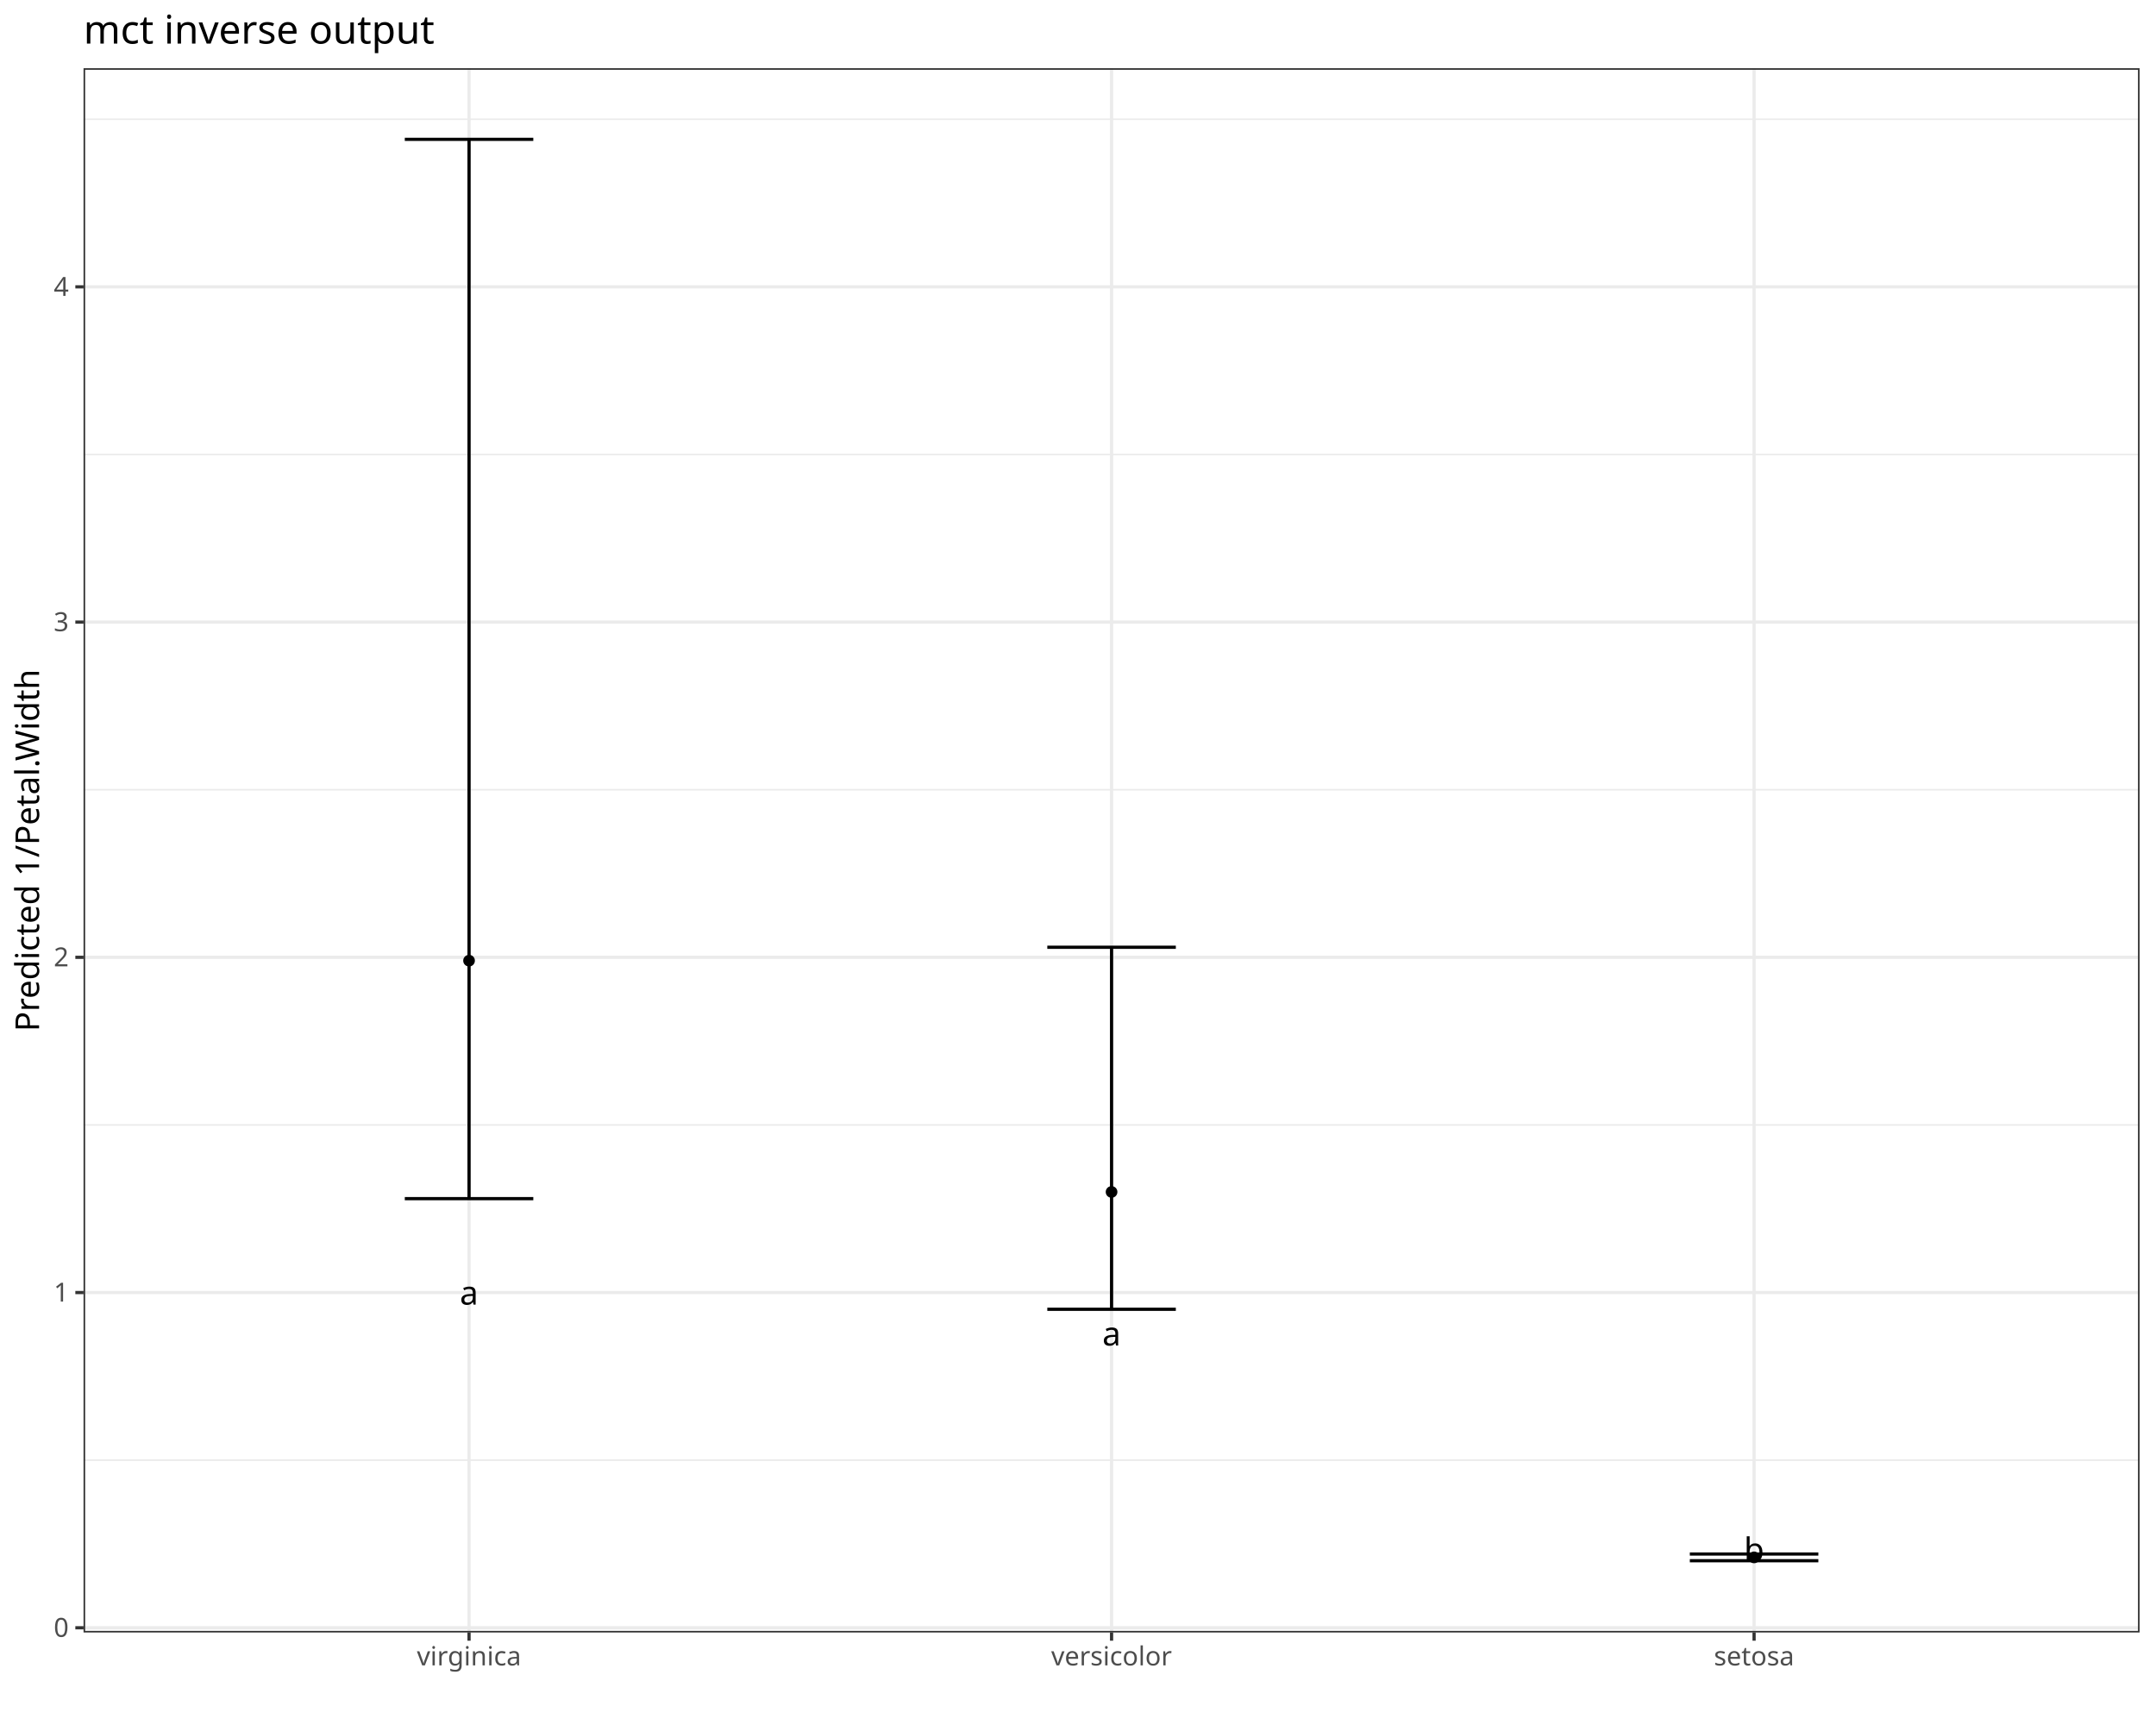
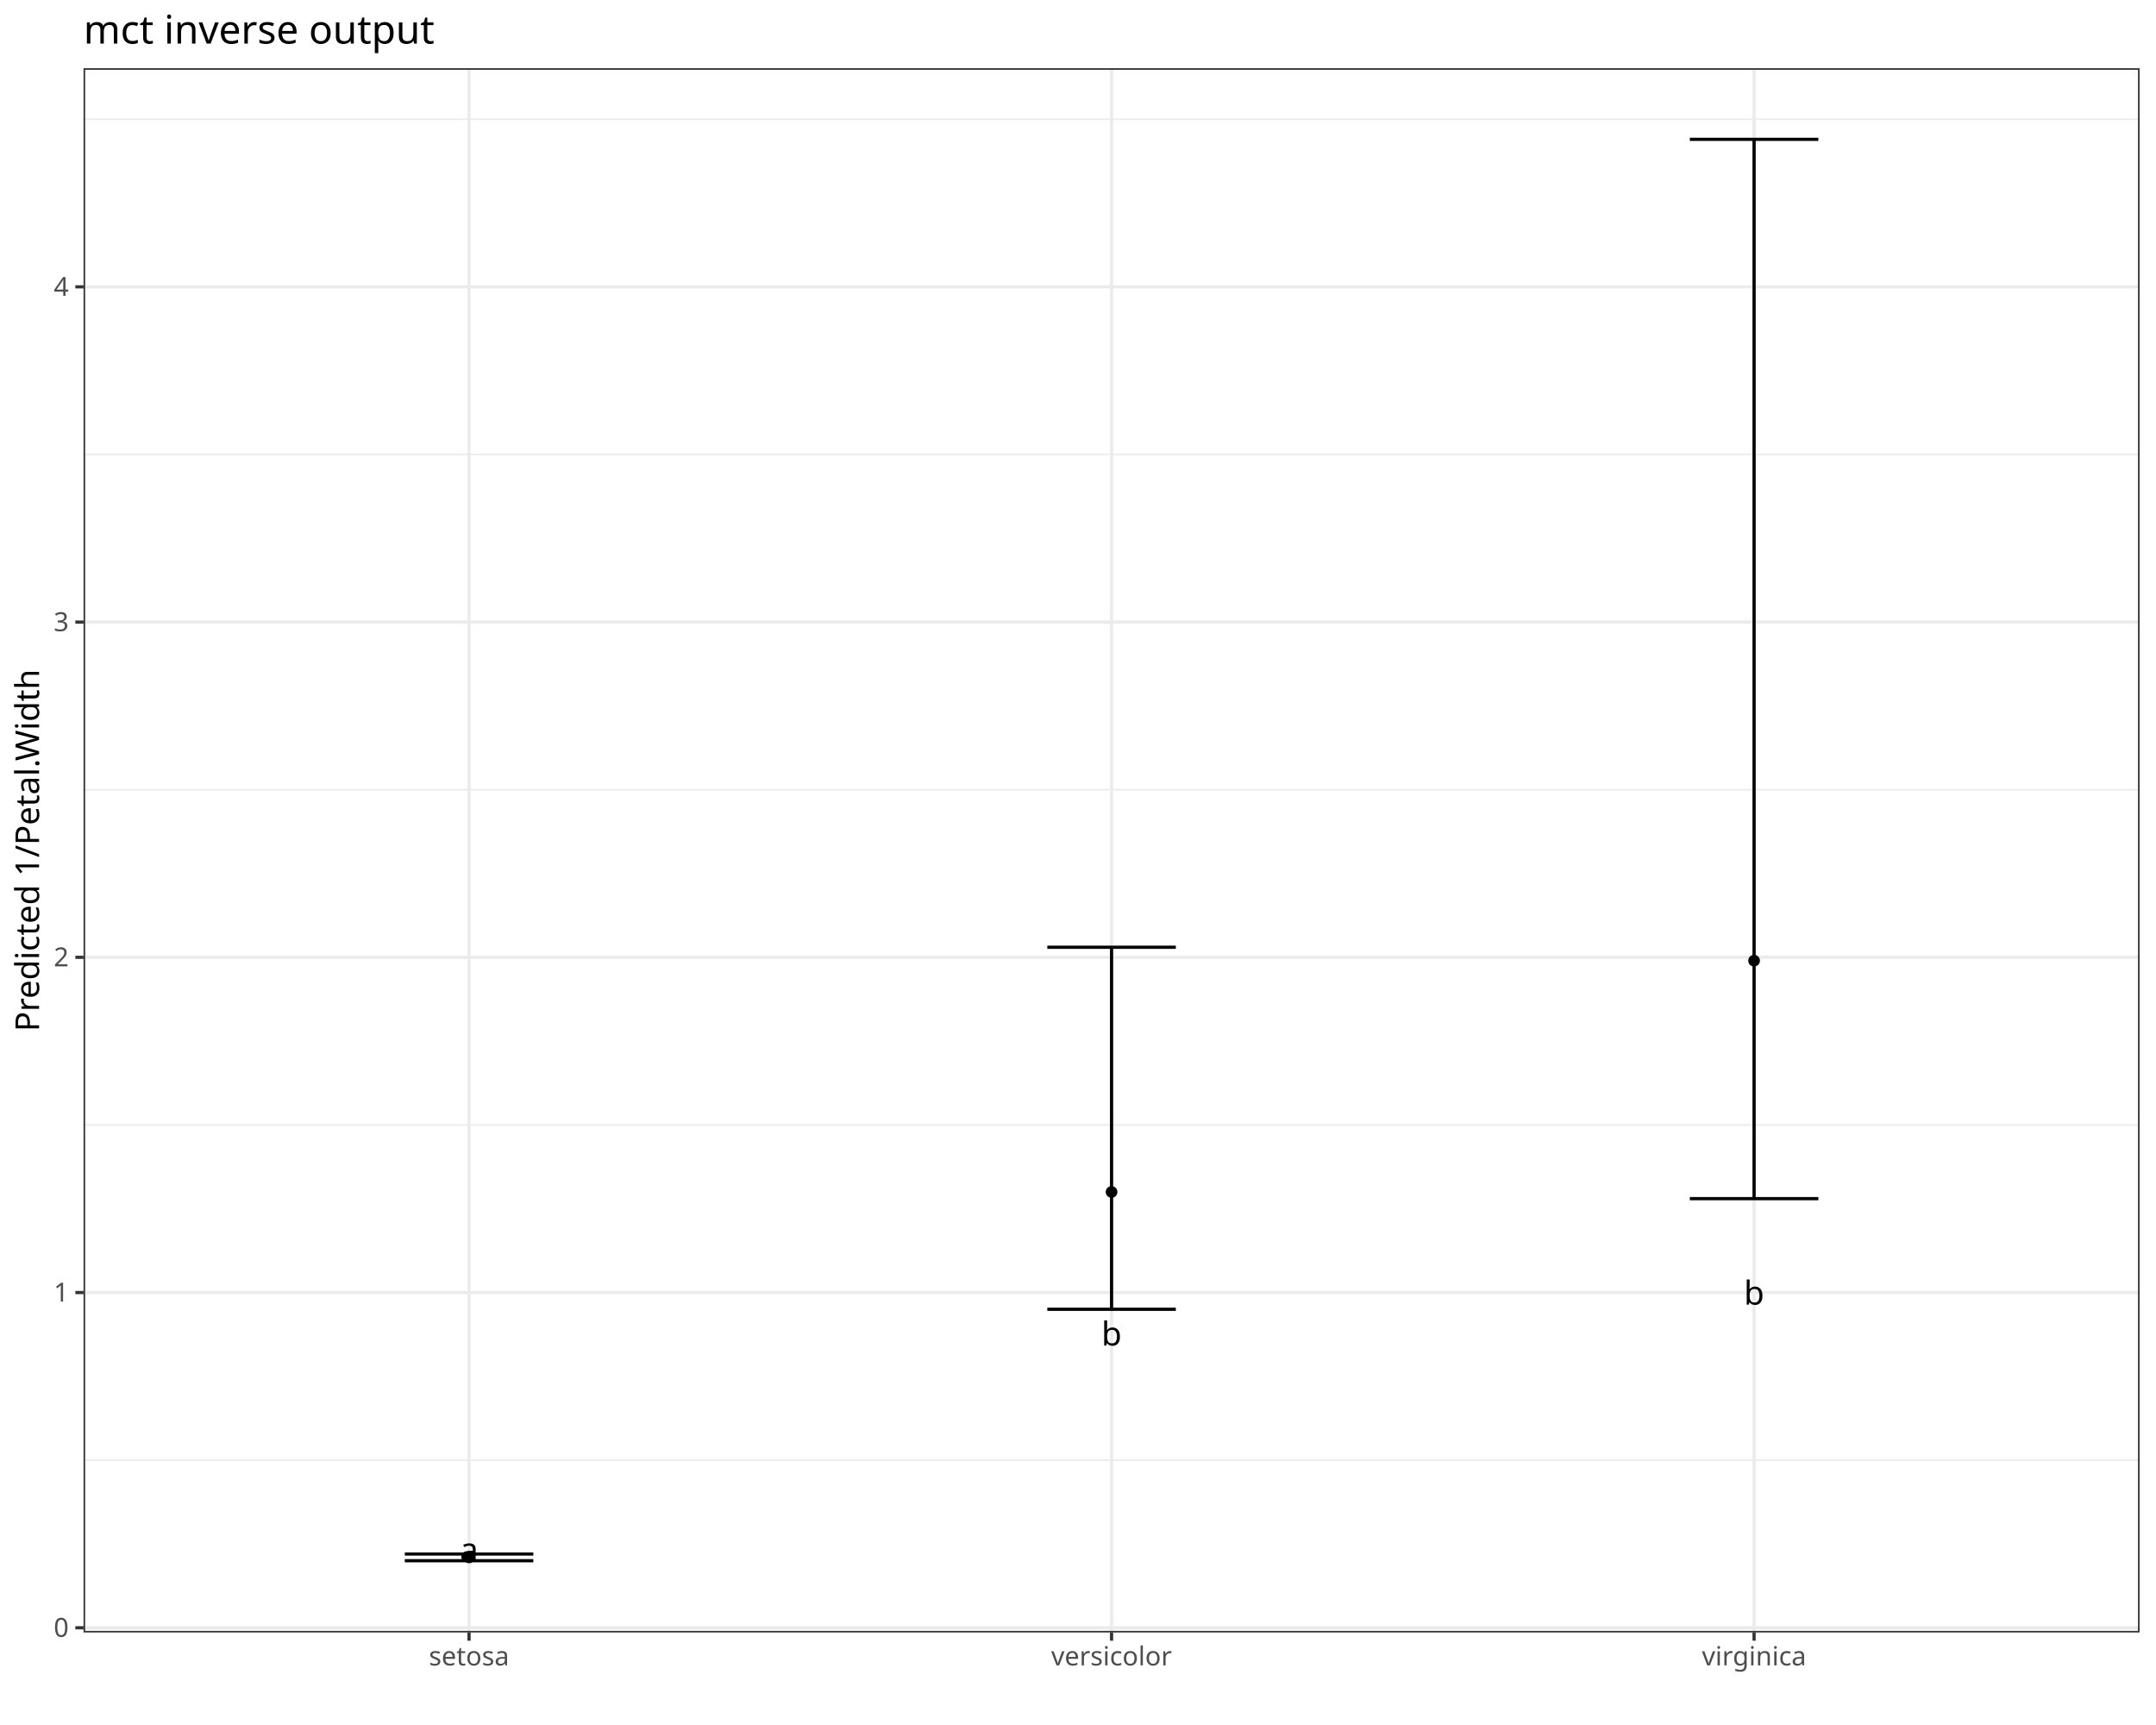
<svg xmlns="http://www.w3.org/2000/svg" class="svglite" data-engine-version="2.0" width="720.00pt" height="576.00pt" viewBox="0 0 720.00 576.00">
  <defs>
    <style type="text/css">
    .svglite line, .svglite polyline, .svglite polygon, .svglite path, .svglite rect, .svglite circle {
      fill: none;
      stroke: #000000;
      stroke-linecap: round;
      stroke-linejoin: round;
      stroke-miterlimit: 10.00;
    }
  </style>
  </defs>
  <rect width="100%" height="100%" style="stroke: none; fill: #FFFFFF;" />
  <defs>
    <clipPath id="cpMC4wMHw3MjAuMDB8MC4wMHw1NzYuMDA=">
      <rect x="0.00" y="0.00" width="720.00" height="576.00" />
    </clipPath>
  </defs>
  <g clip-path="url(#cpMC4wMHw3MjAuMDB8MC4wMHw1NzYuMDA=)">
    <rect x="0.00" y="0.00" width="720.00" height="576.00" style="stroke-width: 1.07; stroke: #FFFFFF; fill: #FFFFFF;" />
  </g>
  <defs>
    <clipPath id="cpMjcuOTB8NzE0LjUyfDIyLjc4fDU0NS4xMQ==">
      <rect x="27.90" y="22.78" width="686.62" height="522.33" />
    </clipPath>
  </defs>
  <g clip-path="url(#cpMjcuOTB8NzE0LjUyfDIyLjc4fDU0NS4xMQ==)">
    <rect x="27.90" y="22.78" width="686.62" height="522.33" style="stroke-width: 1.07; stroke: none; fill: #FFFFFF;" />
    <polyline points="27.90,487.56 714.52,487.56 " style="stroke-width: 0.53; stroke: #EBEBEB; stroke-linecap: butt;" />
    <polyline points="27.90,375.63 714.52,375.63 " style="stroke-width: 0.53; stroke: #EBEBEB; stroke-linecap: butt;" />
    <polyline points="27.90,263.69 714.52,263.69 " style="stroke-width: 0.53; stroke: #EBEBEB; stroke-linecap: butt;" />
    <polyline points="27.90,151.75 714.52,151.75 " style="stroke-width: 0.53; stroke: #EBEBEB; stroke-linecap: butt;" />
    <polyline points="27.90,39.81 714.52,39.81 " style="stroke-width: 0.53; stroke: #EBEBEB; stroke-linecap: butt;" />
    <polyline points="27.90,543.53 714.52,543.53 " style="stroke-width: 1.07; stroke: #EBEBEB; stroke-linecap: butt;" />
    <polyline points="27.90,431.60 714.52,431.60 " style="stroke-width: 1.07; stroke: #EBEBEB; stroke-linecap: butt;" />
    <polyline points="27.90,319.66 714.52,319.66 " style="stroke-width: 1.07; stroke: #EBEBEB; stroke-linecap: butt;" />
    <polyline points="27.90,207.72 714.52,207.72 " style="stroke-width: 1.07; stroke: #EBEBEB; stroke-linecap: butt;" />
    <polyline points="27.90,95.78 714.52,95.78 " style="stroke-width: 1.07; stroke: #EBEBEB; stroke-linecap: butt;" />
    <polyline points="156.64,545.11 156.64,22.78 " style="stroke-width: 1.07; stroke: #EBEBEB; stroke-linecap: butt;" />
    <polyline points="371.21,545.11 371.21,22.78 " style="stroke-width: 1.07; stroke: #EBEBEB; stroke-linecap: butt;" />
    <polyline points="585.78,545.11 585.78,22.78 " style="stroke-width: 1.07; stroke: #EBEBEB; stroke-linecap: butt;" />
-     <polyline points="135.18,400.25 178.10,400.25 " style="stroke-width: 1.07; stroke-linecap: butt;" />
-     <polyline points="156.64,400.25 156.64,46.53 " style="stroke-width: 1.07; stroke-linecap: butt;" />
-     <polyline points="135.18,46.53 178.10,46.53 " style="stroke-width: 1.07; stroke-linecap: butt;" />
+     <polyline points="135.18,521.15 178.10,521.15 " style="stroke-width: 1.07; stroke-linecap: butt;" />
+     <polyline points="156.64,521.15 156.64,518.91 " style="stroke-width: 1.07; stroke-linecap: butt;" />
+     <polyline points="135.18,518.91 178.10,518.91 " style="stroke-width: 1.07; stroke-linecap: butt;" />
    <polyline points="349.75,437.19 392.67,437.19 " style="stroke-width: 1.07; stroke-linecap: butt;" />
    <polyline points="371.21,437.19 371.21,316.30 " style="stroke-width: 1.07; stroke-linecap: butt;" />
    <polyline points="349.75,316.30 392.67,316.30 " style="stroke-width: 1.07; stroke-linecap: butt;" />
-     <polyline points="564.32,521.15 607.24,521.15 " style="stroke-width: 1.07; stroke-linecap: butt;" />
-     <polyline points="585.78,521.15 585.78,518.91 " style="stroke-width: 1.07; stroke-linecap: butt;" />
-     <polyline points="564.32,518.91 607.24,518.91 " style="stroke-width: 1.07; stroke-linecap: butt;" />
-     <text x="156.64" y="435.63" text-anchor="middle" style="font-size: 11.04px; font-family: sans;" textLength="6.14px" lengthAdjust="spacingAndGlyphs">a</text>
-     <text x="371.21" y="449.28" text-anchor="middle" style="font-size: 11.04px; font-family: sans;" textLength="6.14px" lengthAdjust="spacingAndGlyphs">a</text>
-     <text x="585.78" y="521.37" text-anchor="middle" style="font-size: 11.04px; font-family: sans;" textLength="6.14px" lengthAdjust="spacingAndGlyphs">b</text>
-     <circle cx="156.64" cy="320.78" r="1.95" style="stroke-width: 0.71; stroke: none; fill: #000000;" />
+     <polyline points="564.32,400.25 607.24,400.25 " style="stroke-width: 1.07; stroke-linecap: butt;" />
+     <polyline points="585.78,400.25 585.78,46.53 " style="stroke-width: 1.07; stroke-linecap: butt;" />
+     <polyline points="564.32,46.53 607.24,46.53 " style="stroke-width: 1.07; stroke-linecap: butt;" />
+     <text x="156.64" y="521.37" text-anchor="middle" style="font-size: 11.04px; font-family: sans;" textLength="6.14px" lengthAdjust="spacingAndGlyphs">a</text>
+     <text x="371.21" y="449.28" text-anchor="middle" style="font-size: 11.04px; font-family: sans;" textLength="6.14px" lengthAdjust="spacingAndGlyphs">b</text>
+     <text x="585.78" y="435.63" text-anchor="middle" style="font-size: 11.04px; font-family: sans;" textLength="6.14px" lengthAdjust="spacingAndGlyphs">b</text>
+     <circle cx="156.64" cy="520.03" r="1.95" style="stroke-width: 0.71; stroke: none; fill: #000000;" />
    <circle cx="371.21" cy="398.01" r="1.95" style="stroke-width: 0.71; stroke: none; fill: #000000;" />
-     <circle cx="585.78" cy="520.03" r="1.95" style="stroke-width: 0.71; stroke: none; fill: #000000;" />
+     <circle cx="585.78" cy="320.78" r="1.95" style="stroke-width: 0.71; stroke: none; fill: #000000;" />
    <rect x="27.90" y="22.78" width="686.62" height="522.33" style="stroke-width: 1.07; stroke: #333333;" />
  </g>
  <g clip-path="url(#cpMC4wMHw3MjAuMDB8MC4wMHw1NzYuMDA=)">
    <text x="22.97" y="546.56" text-anchor="end" style="font-size: 8.80px; fill: #4D4D4D; font-family: sans;" textLength="4.89px" lengthAdjust="spacingAndGlyphs">0</text>
    <text x="22.97" y="434.62" text-anchor="end" style="font-size: 8.80px; fill: #4D4D4D; font-family: sans;" textLength="4.89px" lengthAdjust="spacingAndGlyphs">1</text>
    <text x="22.97" y="322.68" text-anchor="end" style="font-size: 8.80px; fill: #4D4D4D; font-family: sans;" textLength="4.89px" lengthAdjust="spacingAndGlyphs">2</text>
    <text x="22.97" y="210.75" text-anchor="end" style="font-size: 8.80px; fill: #4D4D4D; font-family: sans;" textLength="4.89px" lengthAdjust="spacingAndGlyphs">3</text>
    <text x="22.97" y="98.81" text-anchor="end" style="font-size: 8.80px; fill: #4D4D4D; font-family: sans;" textLength="4.89px" lengthAdjust="spacingAndGlyphs">4</text>
    <polyline points="25.16,543.53 27.90,543.53 " style="stroke-width: 1.07; stroke: #333333; stroke-linecap: butt;" />
    <polyline points="25.16,431.60 27.90,431.60 " style="stroke-width: 1.07; stroke: #333333; stroke-linecap: butt;" />
    <polyline points="25.16,319.66 27.90,319.66 " style="stroke-width: 1.07; stroke: #333333; stroke-linecap: butt;" />
    <polyline points="25.16,207.72 27.90,207.72 " style="stroke-width: 1.07; stroke: #333333; stroke-linecap: butt;" />
    <polyline points="25.16,95.78 27.90,95.78 " style="stroke-width: 1.07; stroke: #333333; stroke-linecap: butt;" />
    <polyline points="156.64,547.85 156.64,545.11 " style="stroke-width: 1.07; stroke: #333333; stroke-linecap: butt;" />
    <polyline points="371.21,547.85 371.21,545.11 " style="stroke-width: 1.07; stroke: #333333; stroke-linecap: butt;" />
    <polyline points="585.78,547.85 585.78,545.11 " style="stroke-width: 1.07; stroke: #333333; stroke-linecap: butt;" />
-     <text x="156.64" y="556.10" text-anchor="middle" style="font-size: 8.80px; fill: #4D4D4D; font-family: sans;" textLength="32.28px" lengthAdjust="spacingAndGlyphs">virginica</text>
+     <text x="156.64" y="556.10" text-anchor="middle" style="font-size: 8.80px; fill: #4D4D4D; font-family: sans;" textLength="25.94px" lengthAdjust="spacingAndGlyphs">setosa</text>
    <text x="371.21" y="556.10" text-anchor="middle" style="font-size: 8.80px; fill: #4D4D4D; font-family: sans;" textLength="37.66px" lengthAdjust="spacingAndGlyphs">versicolor</text>
-     <text x="585.78" y="556.10" text-anchor="middle" style="font-size: 8.80px; fill: #4D4D4D; font-family: sans;" textLength="25.94px" lengthAdjust="spacingAndGlyphs">setosa</text>
+     <text x="585.78" y="556.10" text-anchor="middle" style="font-size: 8.80px; fill: #4D4D4D; font-family: sans;" textLength="32.28px" lengthAdjust="spacingAndGlyphs">virginica</text>
    <text transform="translate(13.05,283.95) rotate(-90)" text-anchor="middle" style="font-size: 11.00px; font-family: sans;" textLength="114.95px" lengthAdjust="spacingAndGlyphs">Predicted 1/Petal.Width</text>
    <text x="27.90" y="14.56" style="font-size: 13.20px; font-family: sans;" textLength="107.87px" lengthAdjust="spacingAndGlyphs">mct inverse output</text>
  </g>
</svg>
